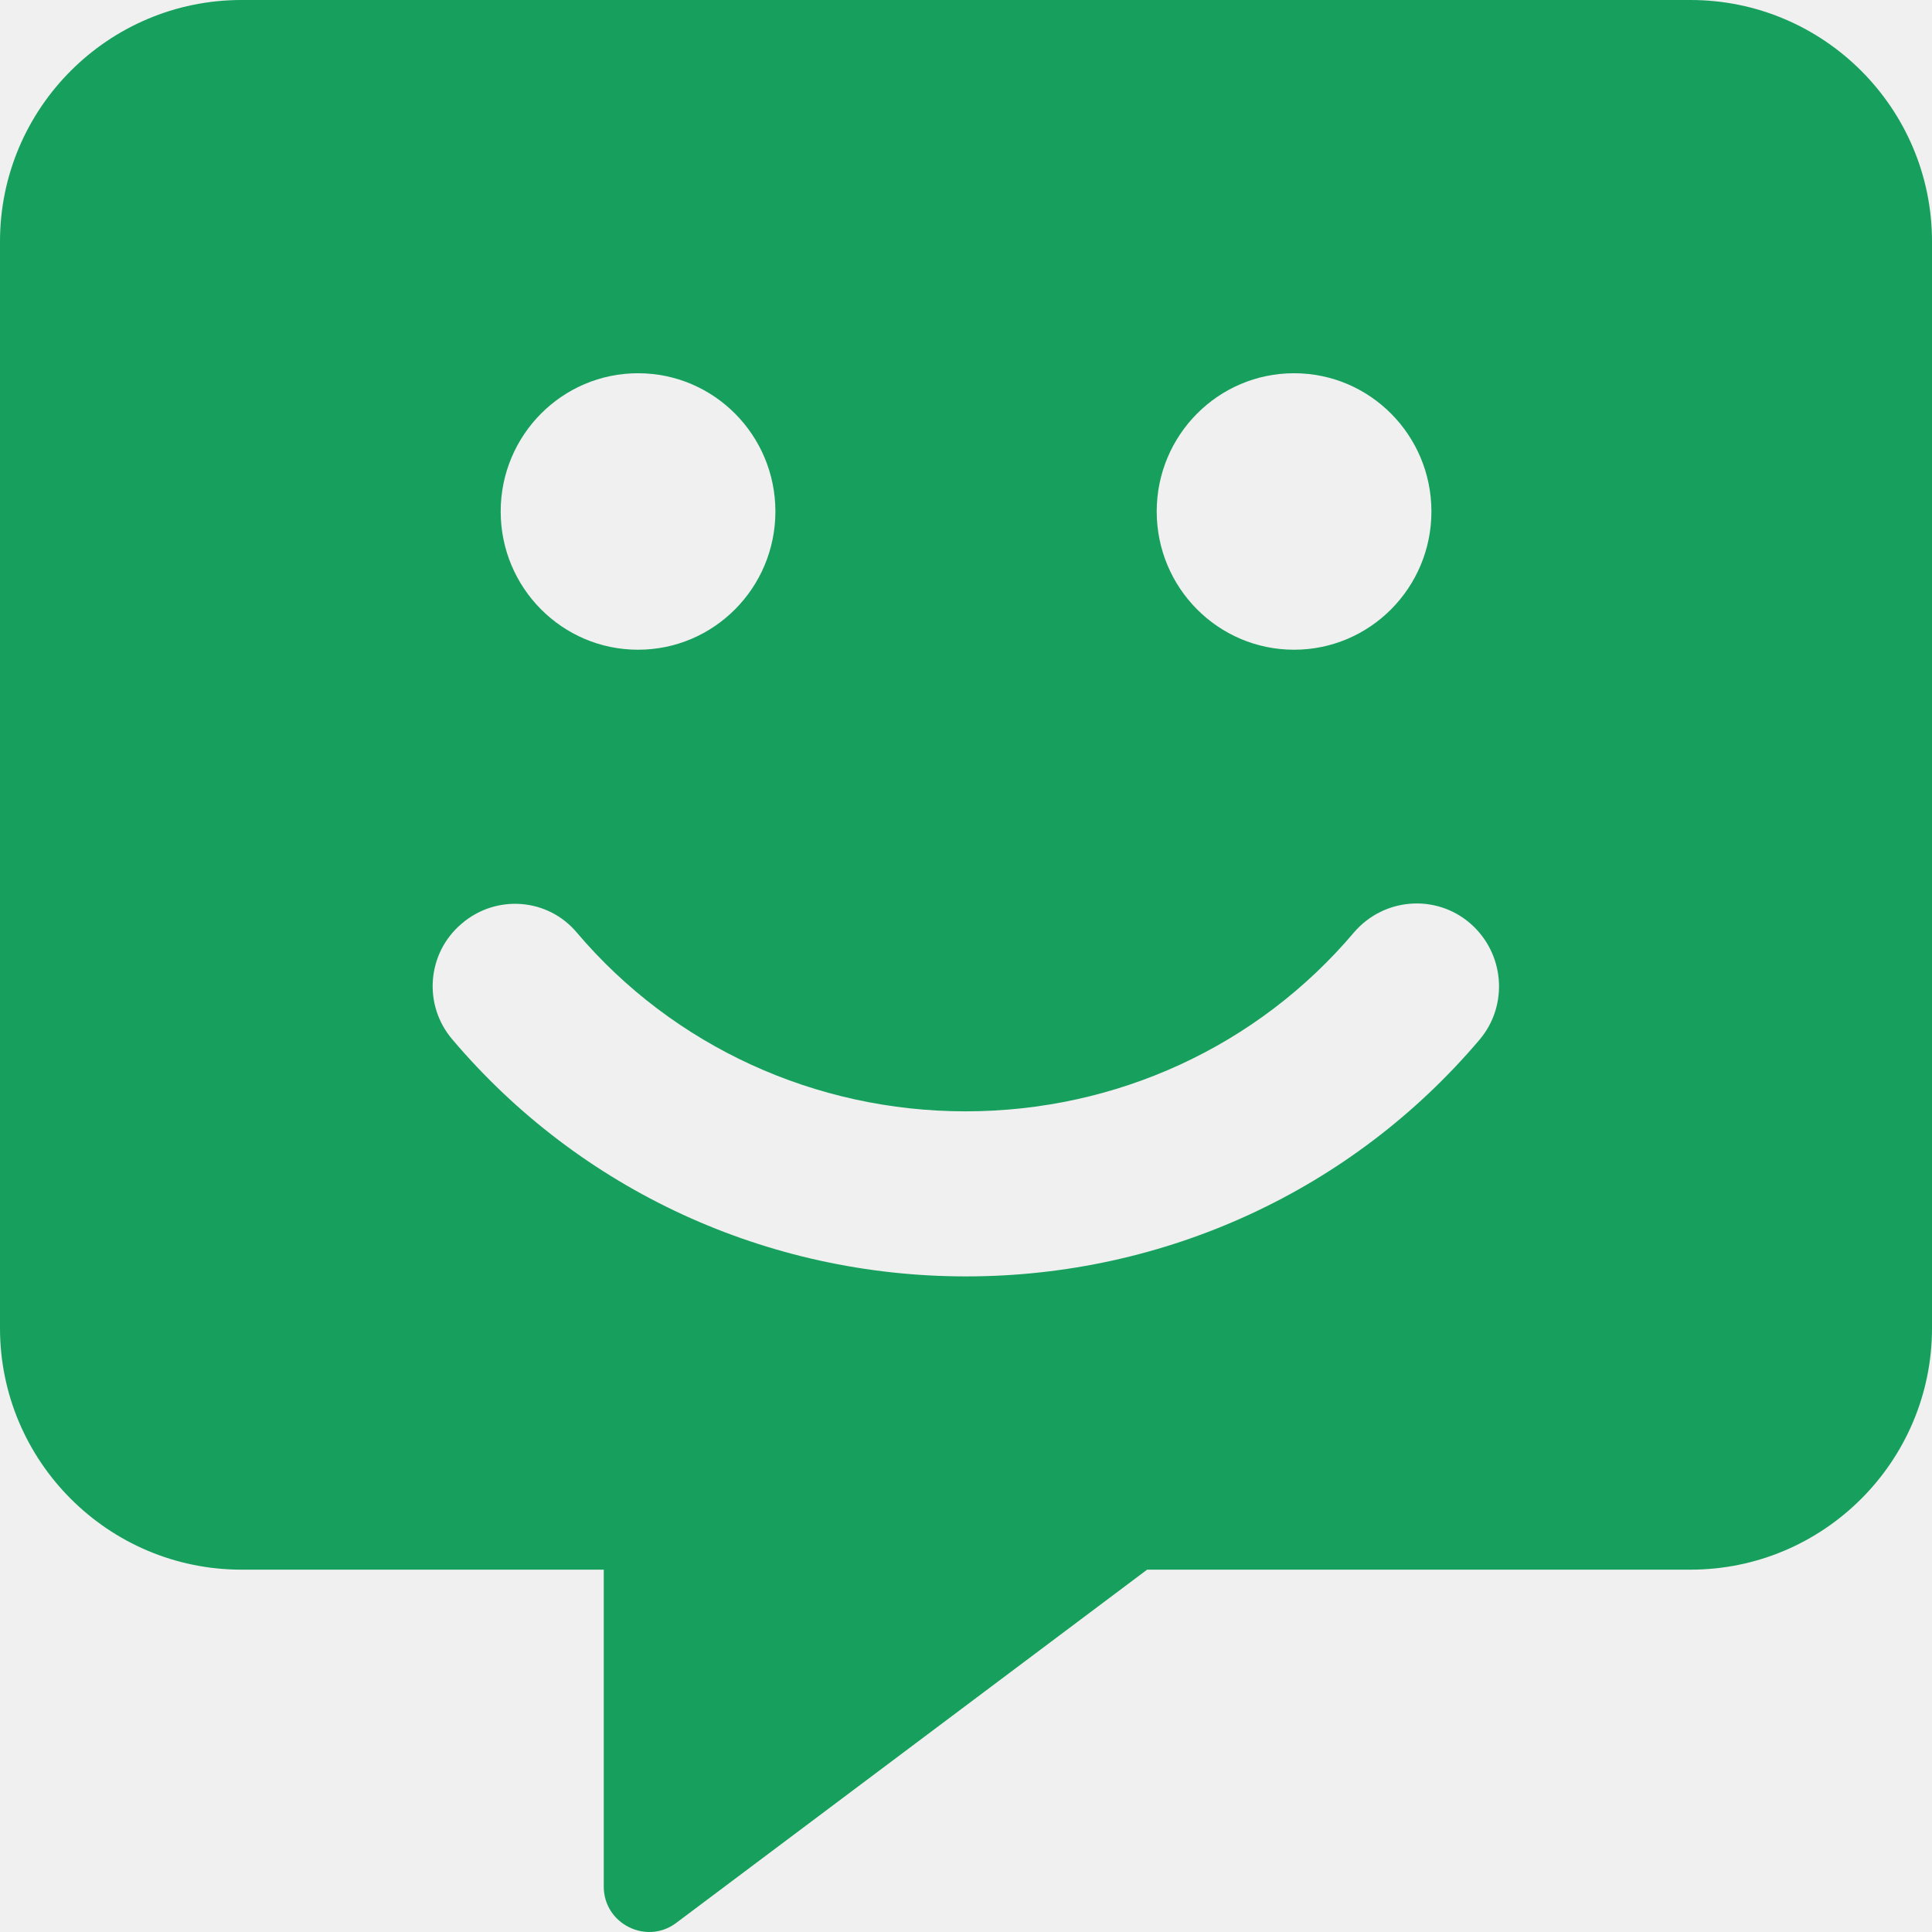
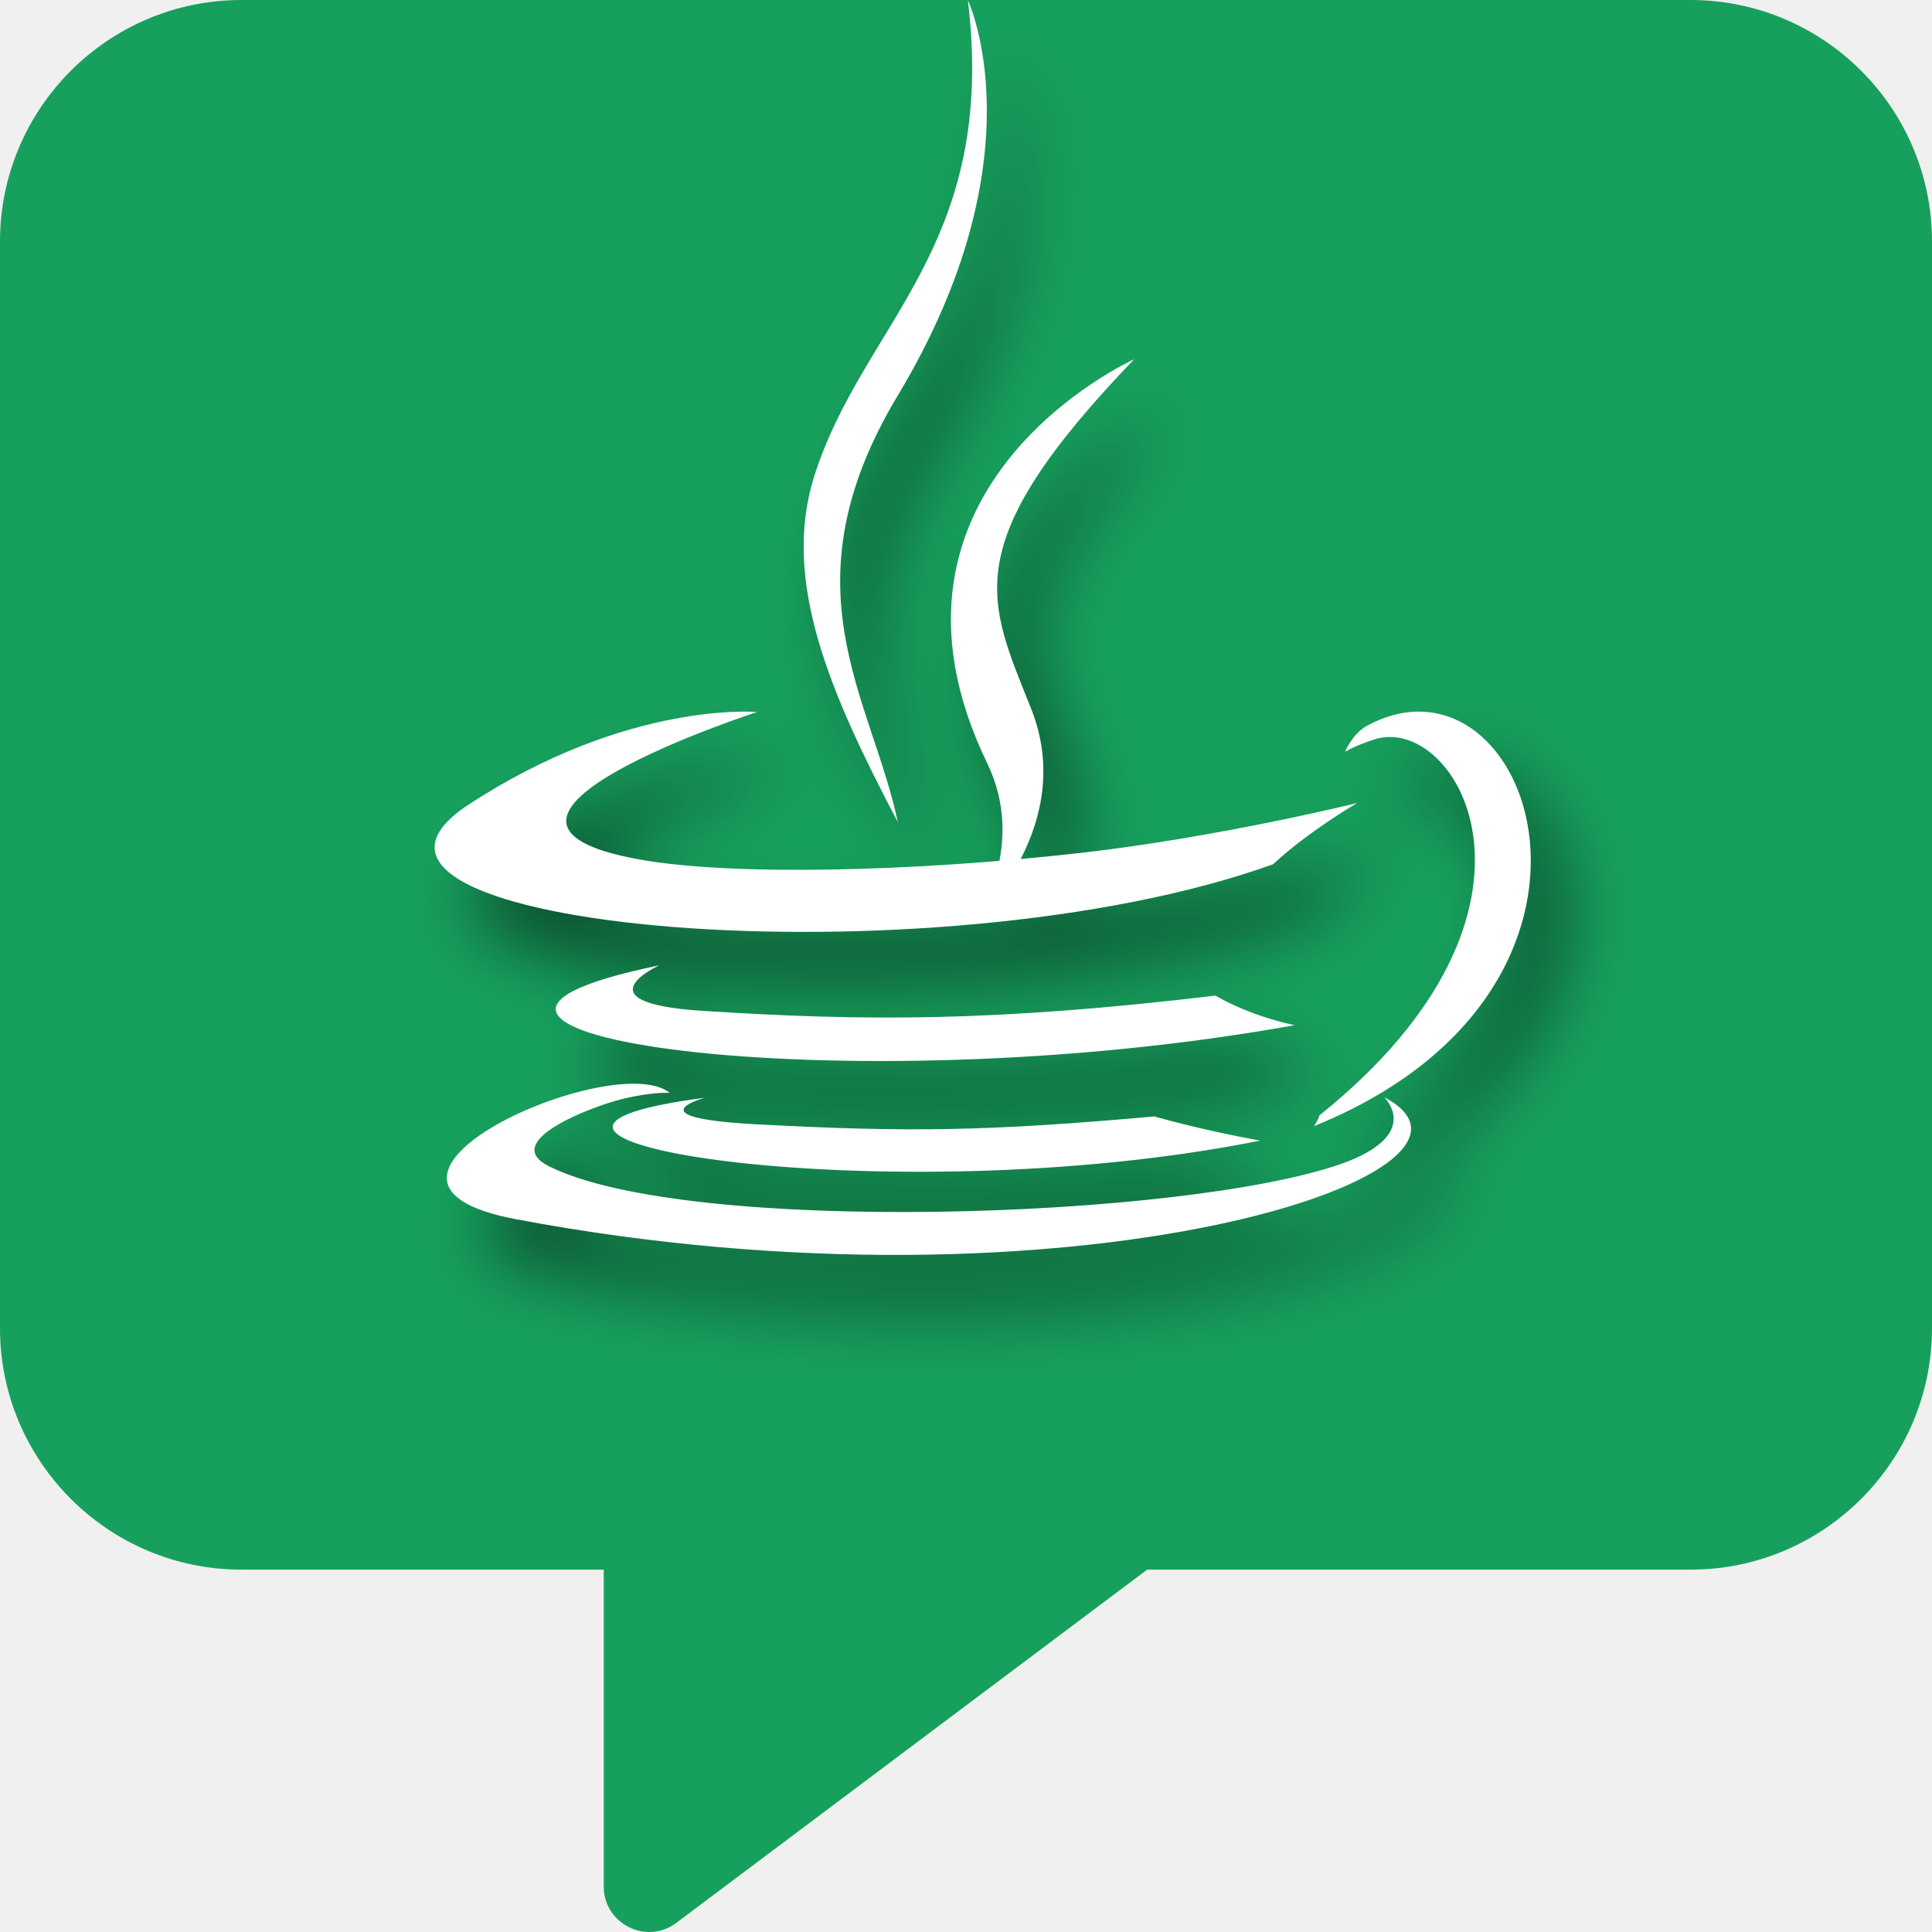
- <svg xmlns="http://www.w3.org/2000/svg" width="128px" height="128px" viewBox="0 0 128 128" version="1.1">
+ <svg xmlns="http://www.w3.org/2000/svg" xmlns:xlink="http://www.w3.org/1999/xlink" width="109px" height="109px" viewBox="0 0 109 109" version="1.1">
+   <defs>
+     <path d="M87.096,71.906 C87.096,71.906 89.318,74.018 84.659,75.668 C75.784,78.774 47.75,79.715 39.964,75.793 C37.159,74.391 42.416,72.421 44.072,72.013 C45.788,71.587 46.784,71.658 46.784,71.658 C43.673,69.12 26.66,76.645 38.14,78.792 C69.438,84.684 95.219,76.148 87.096,71.906 Z M48.772,71.931 C32.127,74.105 58.902,78.591 80.095,74.352 C76.626,73.72 74.13,72.988 74.13,72.988 C64.676,73.828 60.298,73.888 51.712,73.433 C44.626,73.058 48.772,71.931 48.772,71.931 Z M46.191,64.465 C27.833,68.217 56.386,72.463 82.04,67.839 C79.312,67.253 77.578,66.171 77.578,66.171 C65.057,67.656 57.803,67.617 48.645,67.031 C41.56,66.575 46.191,64.465 46.191,64.465 Z M51.712,50.17 C51.712,50.17 32.876,56.273 45.035,58.482 C50.175,59.421 60.412,59.2 69.942,58.123 C77.732,57.24 85.562,55.307 85.562,55.307 C85.562,55.307 82.81,56.908 80.827,58.759 C61.707,65.635 24.782,62.431 35.405,55.417 C44.408,49.508 51.712,50.17 51.712,50.17 Z M83.441,72.928 C83.366,73.207 83.141,73.509 83.141,73.532 C102.415,65.711 95.325,45.939 86.115,50.952 C85.304,51.392 84.884,52.414 84.884,52.414 C84.884,52.414 85.394,52.089 86.536,51.717 C91.193,50.209 97.879,61.348 83.441,72.928 Z M64.698,53.067 C57.12,37.392 72.992,30.27 72.983,30.27 C62.878,40.791 64.744,43.847 67.179,49.994 C69.787,56.579 64.11,61.847 64.11,61.847 C64.11,61.847 66.935,57.685 64.698,53.067 Z M63.607,10.015 C63.607,10.015 67.773,18.8 59.653,32.308 C53.145,43.14 58.165,49.332 59.653,56.383 C55.855,49.151 53.067,42.793 54.938,36.865 C57.687,28.196 65.291,23.968 63.607,10.015" id="path-1" />
+     <filter x="-8.9%" y="-6.4%" width="124.3%" height="121.2%" filterUnits="objectBoundingBox" id="filter-2">
+       <feOffset dx="2" dy="3" in="SourceAlpha" result="shadowOffsetOuter1" />
+       <feGaussianBlur stdDeviation="2" in="shadowOffsetOuter1" result="shadowBlurOuter1" />
+       <feColorMatrix values="0 0 0 0 0   0 0 0 0 0   0 0 0 0 0  0 0 0 0.5 0" type="matrix" in="shadowBlurOuter1" />
+     </filter>
+   </defs>
  <g id="Page-1" stroke="none" stroke-width="1" fill="none" fill-rule="evenodd">
-     <path d="M112,0 L16,0 C7.175,0 0,7.175 0,15.999 L0,87.995 C0,96.819 7.175,103.994 16,103.994 L40,103.994 L40,124.993 C40,127.443 42.8,128.867 44.775,127.418 L76,103.994 L112,103.994 C120.825,103.994 128,96.819 128,87.995 L128,15.999 C128,7.175 120.825,0 112,0 Z M85.735,24.728 C90.76,24.728 94.835,28.829 94.835,33.887 C94.835,38.945 90.76,43.046 85.735,43.046 C80.71,43.046 76.635,38.945 76.635,33.887 C76.635,28.829 80.71,24.728 85.735,24.728 Z M42.272,24.728 C47.298,24.728 51.372,28.829 51.372,33.887 C51.372,38.945 47.298,43.046 42.272,43.046 C37.247,43.046 33.172,38.945 33.172,33.887 C33.172,28.829 37.247,24.728 42.272,24.728 Z M98.027,68.879 C89.572,78.858 77.178,84.565 64.004,84.565 C50.829,84.565 38.435,78.858 29.981,68.879 C28.011,66.59 28.283,63.138 30.592,61.19 C32.867,59.242 36.296,59.481 38.232,61.805 C44.615,69.324 54.021,73.629 63.97,73.629 C73.953,73.629 83.324,69.324 89.708,61.771 C91.677,59.481 95.107,59.208 97.382,61.156 C99.691,63.138 99.962,66.59 98.027,68.879 Z" id="Shape" fill="#17A05D" fill-rule="nonzero" />
+     <g id="Group" transform="translate(-9, -10)" fill-rule="nonzero">
+       <rect id="Rectangle" x="0" y="0" width="128" height="128" />
+       <path d="M104.375,10 L22.625,10 C15.11,10 9,16.11 9,23.624 L9,84.933 C9,92.448 15.11,98.557 22.625,98.557 L43.062,98.557 L43.062,116.439 C43.062,118.525 45.447,119.739 47.129,118.504 L73.719,98.557 L104.375,98.557 C111.89,98.557 118,92.448 118,84.933 L118,23.624 C118,16.11 111.89,10 104.375,10 Z" id="Path" fill="#17A05D" />
+       <g id="Shape">
+         <use fill="black" fill-opacity="1" filter="url(#filter-2)" xlink:href="#path-1" />
+         <use fill="#FFFFFF" xlink:href="#path-1" />
+       </g>
+     </g>
  </g>
</svg>
